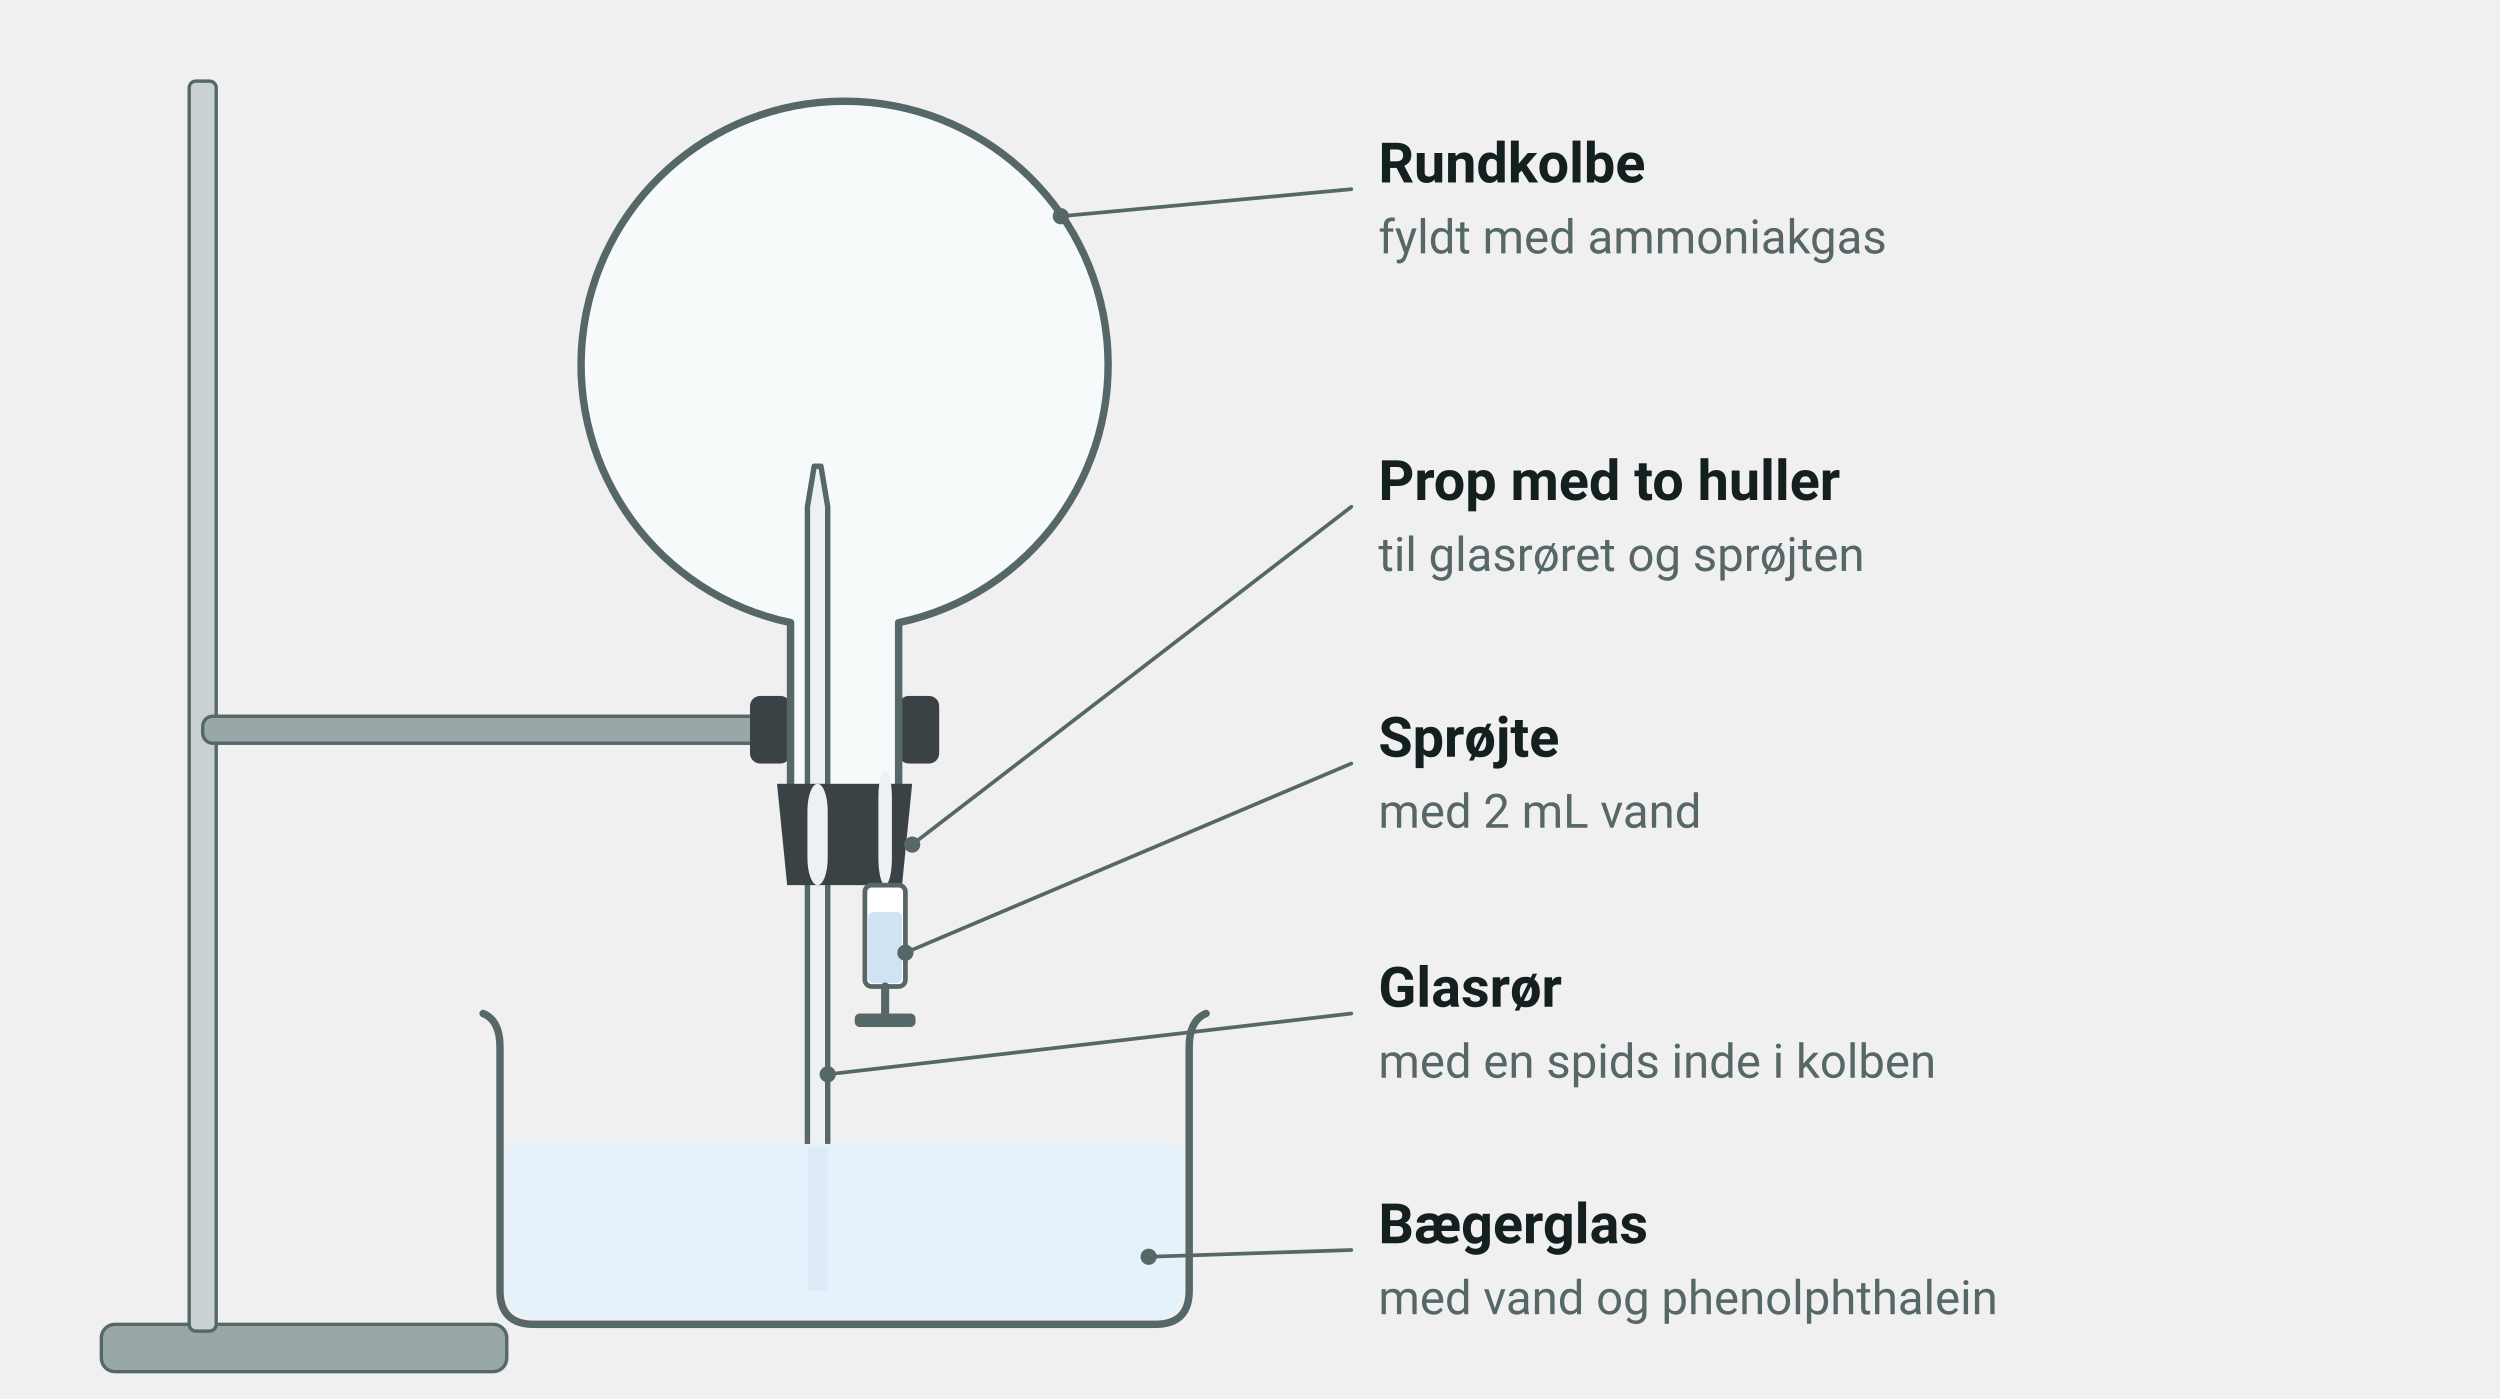
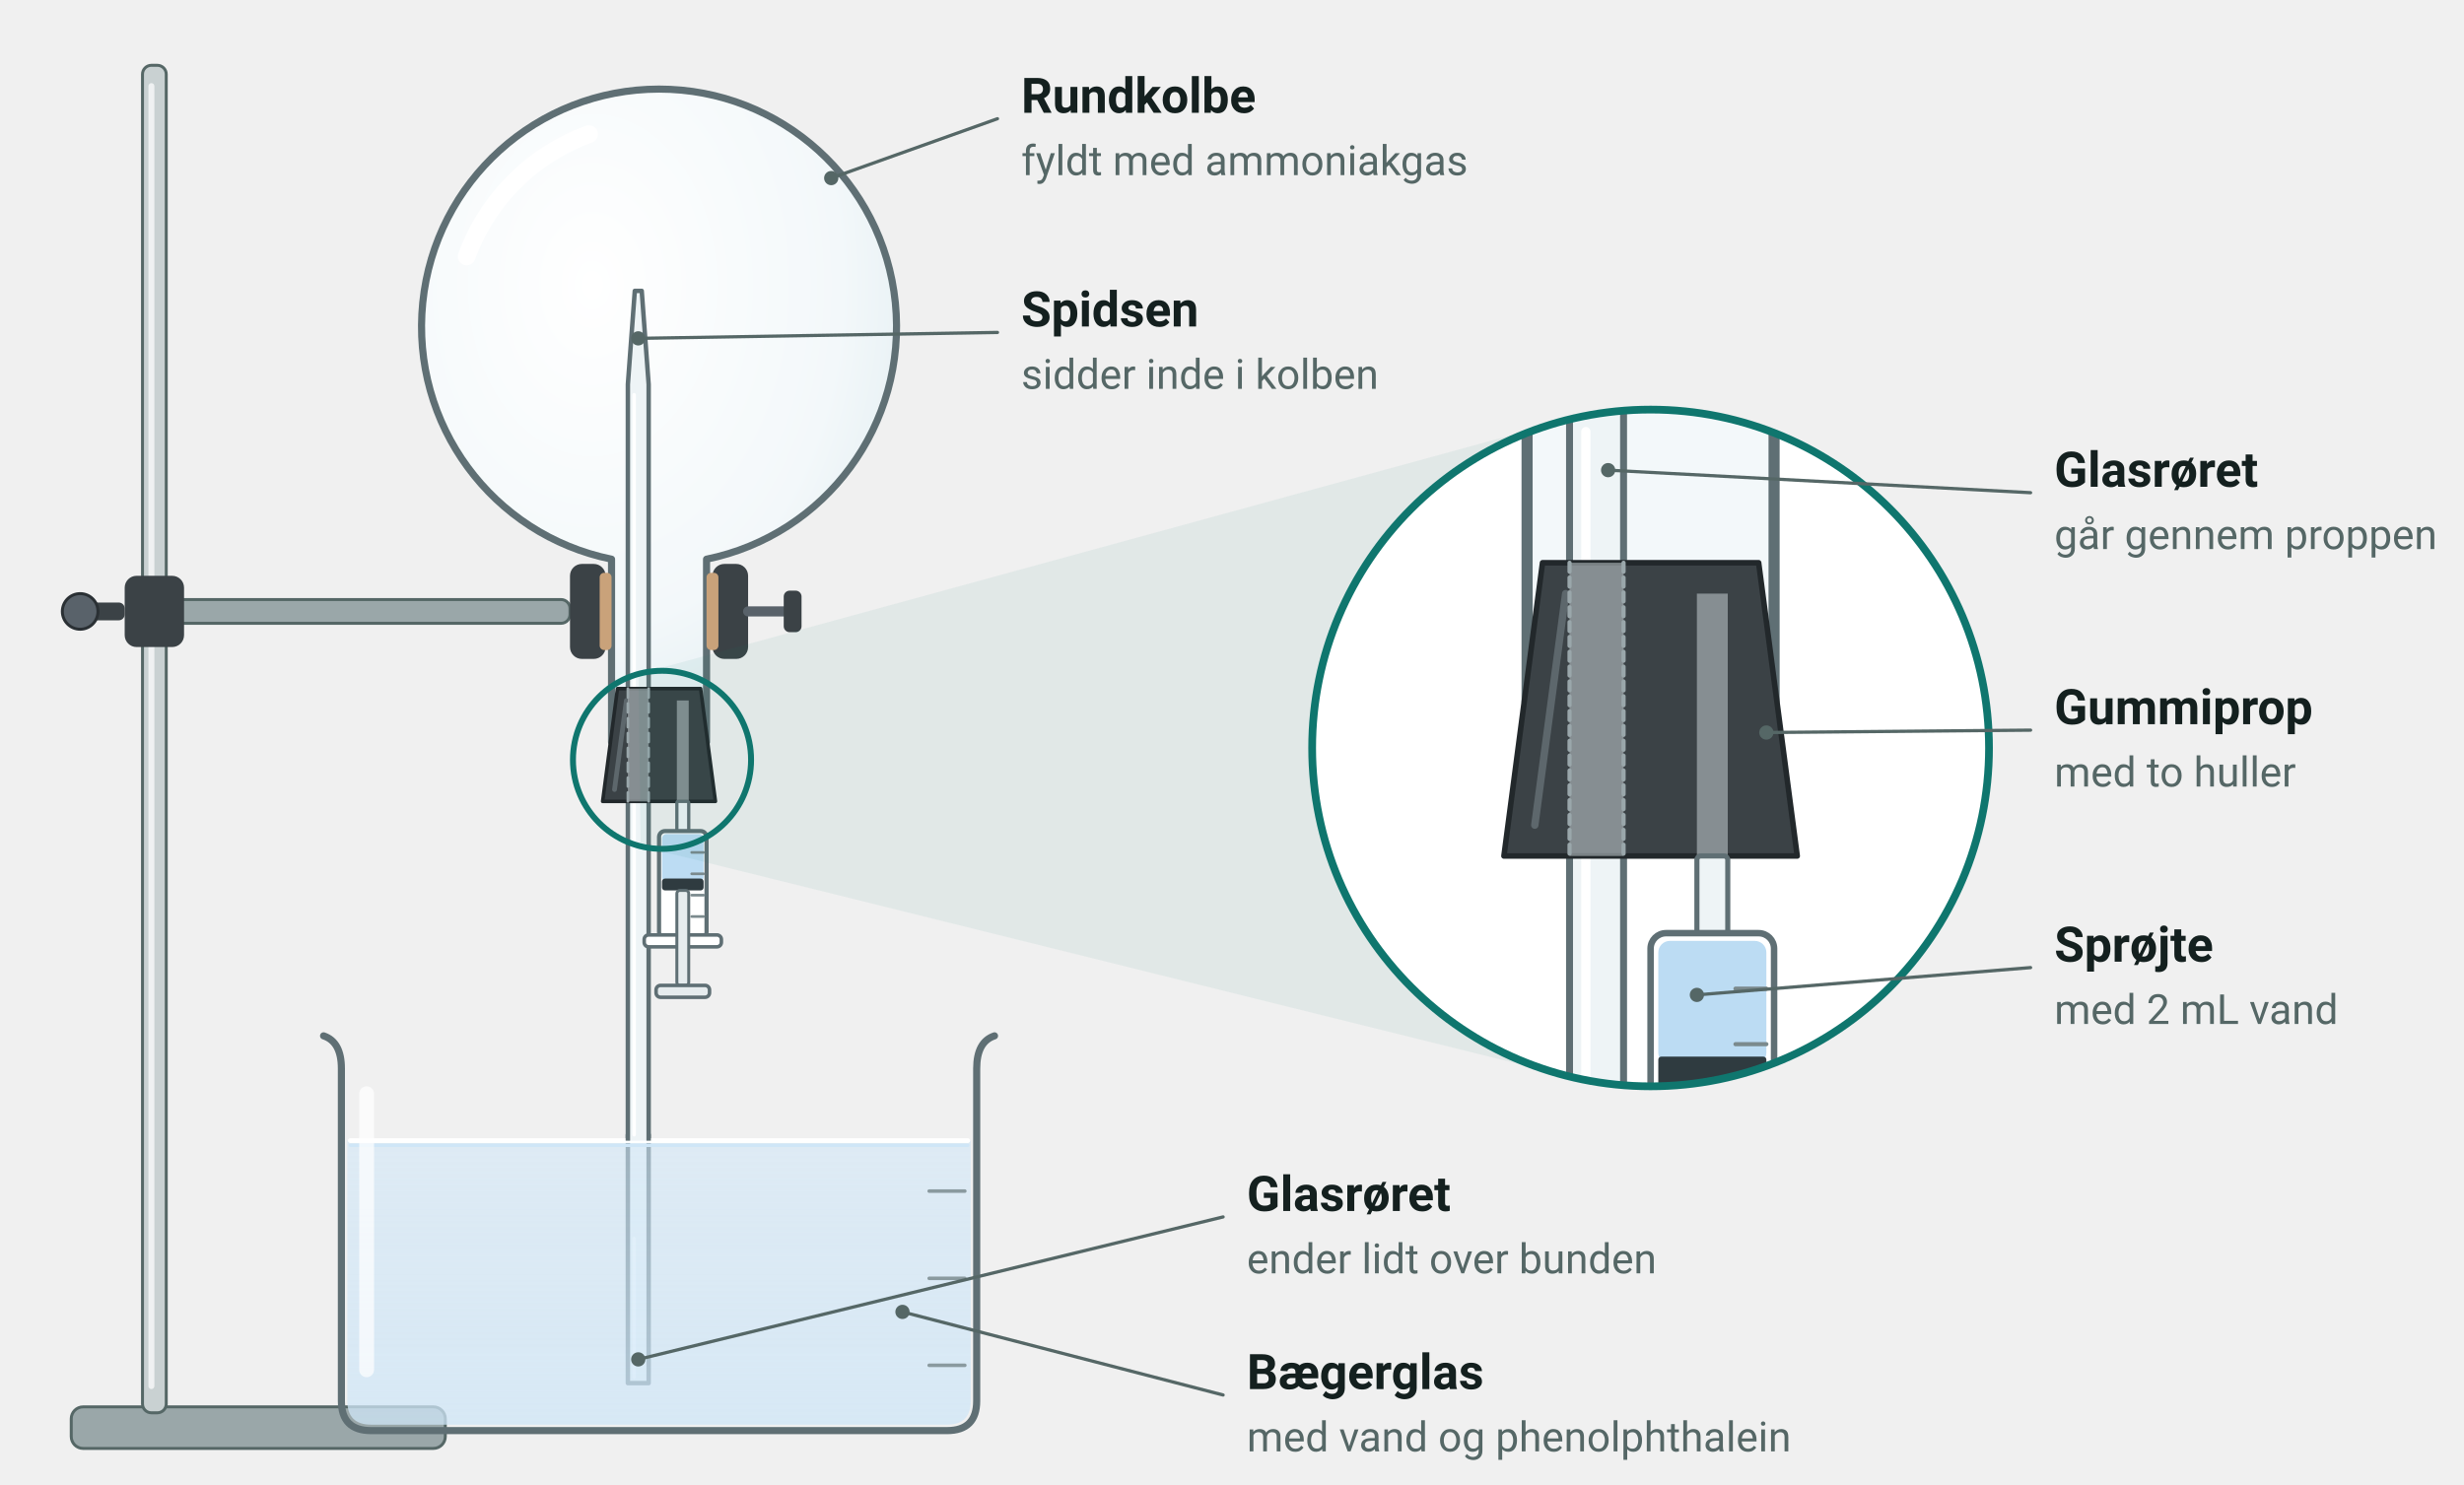
- <svg xmlns="http://www.w3.org/2000/svg" viewBox="0 0 740 414" width="740" height="414" font-family="'Segoe UI', Roboto, 'Helvetica Neue', Arial, sans-serif" role="img" aria-label="En rundkolbe fyldt med ammoniakgas står på hovedet i et stativ. I halsen sidder en prop med to huller: gennem det ene går et glasrør med en spids inde i kolben ned i et bægerglas med vand og phenolphthalein, og i det andet sidder en sprøjte med 2 mL vand">
-   <rect x="30.0" y="392.0" width="120.0" height="14.0" rx="4" fill="#9aa7a9" stroke="#556766" stroke-width="1" />
-   <rect x="56.0" y="24.0" width="8.0" height="370.0" rx="2" fill="#c9d1d2" stroke="#556766" stroke-width="1" />
-   <rect x="60.0" y="212.0" width="166.0" height="8.0" rx="3" fill="#9aa7a9" stroke="#556766" stroke-width="1" />
-   <rect x="222.0" y="206.0" width="12.0" height="20.0" rx="3" fill="#3b4246" />
-   <rect x="266.0" y="206.0" width="12.0" height="20.0" rx="3" fill="#3b4246" />
-   <path d="M 234,236 V 184.3 A 78,78 0 1 1 266,184.3 V 236" fill="#f6fafb" stroke="#556766" stroke-width="2.2" stroke-linejoin="round" />
-   <path d="M 239,382 V 150 L 241,138 H 243 L 245,150 V 382" fill="#eef1f2" stroke="#556766" stroke-width="1.6" stroke-linejoin="round" />
-   <path d="M 230,232 H 270 L 267,262 H 233 Z" fill="#3b4246" />
-   <rect x="239.0" y="232.0" width="6.0" height="30.0" rx="8" fill="#eef1f2" />
-   <rect x="260.0" y="228.0" width="4.0" height="34.0" rx="8" fill="#eef1f2" />
-   <rect x="256.0" y="262.0" width="12.0" height="30.0" rx="2" fill="#ffffff" stroke="#556766" stroke-width="1.4" />
-   <rect x="257.0" y="270.0" width="10.0" height="21.0" rx="1.5" fill="#cfe3f4" />
-   <line x1="262.0" y1="292.0" x2="262.0" y2="300.0" stroke="#556766" stroke-width="2.4" stroke-linecap="round" />
-   <rect x="253.0" y="300.0" width="18.0" height="4.0" rx="1.5" fill="#556766" />
-   <path d="M 150.0,338.6 V 382 Q 150.0,390 158.0,390 H 342.0 Q 350.0,390 350.0,382 V 338.6 Z" fill="#e6f2fb" />
-   <path d="M 143.0,300 Q 148.0,302 148.0,310 V 382 Q 148.0,392 158.0,392 H 342.0 Q 352.0,392 352.0,382 V 310 Q 352.0,302 357.0,300" fill="none" stroke="#556766" stroke-width="2.2" stroke-linecap="round" />
-   <path d="M 239,339.64 V 382 H 245 V 339.64" fill="#dcebf7" />
-   <line x1="314.0" y1="64.0" x2="400.0" y2="56.0" stroke="#556766" stroke-width="1.1" stroke-linecap="round" />
-   <circle cx="314.0" cy="64.0" r="2.4" fill="#556766" />
-   <text x="408.0" y="54.0" font-size="16.5" text-anchor="start" fill="#14201f" font-weight="700">
+ <svg xmlns="http://www.w3.org/2000/svg" viewBox="0 0 830 500" width="830" height="500" font-family="'Segoe UI', Roboto, 'Helvetica Neue', Arial, sans-serif" role="img" aria-label="En rundkolbe fyldt med ammoniakgas står på hovedet i et stativ. I halsen sidder en gummiprop med to huller: gennem det ene går et glasrør, som har en spids inde i kolben og går ned i et bægerglas med vand og phenolphthalein til lidt over bunden. I det andet hul sidder spidsen af en sprøjte med 2 mL vand. En lup viser proppen, glasrøret og sprøjten forstørret">
+   <rect x="24.0" y="474.0" width="126.0" height="14.0" rx="4" fill="#9aa7a9" stroke="#556766" stroke-width="1" />
+   <rect x="48.0" y="22.0" width="8.0" height="454.0" rx="3" fill="#c9d1d2" stroke="#556766" stroke-width="1" />
+   <rect x="50.0" y="28.0" width="2.0" height="440.0" rx="1" fill="#ffffff" opacity="0.7" />
+   <defs>
+     <linearGradient id="kolbevand" x1="0" x2="0" y1="0" y2="1">
+       <stop offset="0" stop-color="#cfe6f7" stop-opacity="0.56" />
+       <stop offset="1" stop-color="#cfe6f7" stop-opacity="0.75" />
+     </linearGradient>
+   </defs>
+   <path d="M 211.5,466 V 382.32 H 218.5 V 466 Z" fill="#eef4f6" />
+   <path d="M 211.5,466 V 382.32 H 218.5 V 466 Z" fill="none" stroke="#5f6f74" stroke-width="1.5" stroke-linejoin="round" />
+   <line x1="213.6" y1="417.3" x2="213.6" y2="464.0" stroke="#ffffff" stroke-width="1.19" stroke-linecap="round" />
+   <path d="M 117.0,384.3 V 472 Q 117.0,480 125.0,480 H 319.0 Q 327.0,480 327.0,472 V 384.3 Z" fill="url(#kolbevand)" />
+   <line x1="118.0" y1="384.3" x2="326.0" y2="384.3" stroke="#ffffff" stroke-width="1.6" stroke-linecap="round" />
+   <line x1="118.0" y1="385.9" x2="326.0" y2="385.9" stroke="#cfe6f7" stroke-width="1.1" stroke-linecap="round" />
+   <path d="M 109.0,349 Q 115.0,351 115.0,360 V 472 Q 115.0,482 125.0,482 H 319.0 Q 329.0,482 329.0,472 V 360 Q 329.0,351 335.0,349" fill="none" stroke="#5f6f74" stroke-width="2.4" stroke-linecap="round" stroke-linejoin="round" />
+   <rect x="121.0" y="366.0" width="5.0" height="98.0" rx="2.5" fill="#ffffff" opacity="0.7" />
+   <line x1="313.0" y1="460.0" x2="325.0" y2="460.0" stroke="#8a9a9f" stroke-width="1.2" stroke-linecap="round" />
+   <line x1="313.0" y1="430.7" x2="325.0" y2="430.7" stroke="#8a9a9f" stroke-width="1.2" stroke-linecap="round" />
+   <line x1="313.0" y1="401.3" x2="325.0" y2="401.3" stroke="#8a9a9f" stroke-width="1.2" stroke-linecap="round" />
+   <defs>
+     <radialGradient id="omvendtkolbe" cx="0.36" cy="0.3" r="0.75">
+       <stop offset="0" stop-color="#ffffff" />
+       <stop offset="0.7" stop-color="#f3f8fa" />
+       <stop offset="1" stop-color="#e3eef2" />
+     </radialGradient>
+   </defs>
+   <path d="M 206,250 V 188.4 A 80,80 0 1 1 238,188.4 V 250 Z" fill="url(#omvendtkolbe)" />
+   <path d="M 206,250 V 188.4 A 80,80 0 1 1 238,188.4 V 250" fill="none" stroke="#5f6f74" stroke-width="2.4" stroke-linejoin="round" stroke-linecap="round" />
+   <path d="M 157.2,86.4 A 69,69 0 0 1 198.4,45.2" fill="none" stroke="#ffffff" stroke-width="6" stroke-linecap="round" opacity="0.95" />
+   <rect x="58.0" y="202.0" width="134.0" height="8.0" rx="3" fill="#9aa7a9" stroke="#556766" stroke-width="1" />
+   <rect x="42.0" y="194.0" width="20.0" height="24.0" rx="4" fill="#3b4246" />
+   <rect x="30.0" y="203.0" width="12.0" height="6.0" rx="2" fill="#3b4246" />
+   <circle cx="27.0" cy="206.0" r="6.0" fill="#59626a" stroke="#2a3034" stroke-width="1" />
+   <rect x="192.0" y="190.0" width="12.0" height="32.0" rx="4" fill="#3b4246" />
+   <rect x="202.0" y="193.0" width="4.0" height="26.0" rx="1.5" fill="#c9a27a" />
+   <rect x="240.0" y="190.0" width="12.0" height="32.0" rx="4" fill="#3b4246" />
+   <rect x="238.0" y="193.0" width="4.0" height="26.0" rx="1.5" fill="#c9a27a" />
+   <line x1="252.0" y1="206.0" x2="266.0" y2="206.0" stroke="#59626a" stroke-width="3.4" stroke-linecap="round" />
+   <rect x="264.0" y="199.0" width="6.0" height="14.0" rx="2" fill="#3b4246" />
+   <path d="M 211.5,384.32 V 129.5 L 213.833,98 H 216.167 L 218.5,129.5 V 384.32 Z" fill="#eef4f6" />
+   <path d="M 211.5,384.32 V 129.5 L 213.833,98 H 216.167 L 218.5,129.5 V 384.32" fill="none" stroke="#5f6f74" stroke-width="1.5" stroke-linejoin="round" />
+   <line x1="213.6" y1="133.0" x2="213.6" y2="382.3" stroke="#ffffff" stroke-width="1.19" stroke-linecap="round" />
+   <g transform="translate(222,250)">
+     <path d="M -14.0,-18.0 H 14.0 L 19.0,20.0 H -19.0 Z" fill="#3b4246" stroke="#22282b" stroke-width="1.20" stroke-linejoin="round" />
+     <line x1="-11.0" y1="-14.0" x2="-15.0" y2="16.0" stroke="#5d676c" stroke-width="1.6" stroke-linecap="round" />
+     <rect x="-10.5" y="-18.0" width="7.0" height="38.0" rx="0" fill="#c3ccd0" opacity="0.55" />
+     <line x1="-10.5" y1="-18.0" x2="-10.5" y2="20.0" stroke="#9aa7ab" stroke-width="0.9" stroke-linecap="round" stroke-dasharray="3 2" />
+     <line x1="-3.5" y1="-18.0" x2="-3.5" y2="20.0" stroke="#9aa7ab" stroke-width="0.9" stroke-linecap="round" stroke-dasharray="3 2" />
+     <rect x="6.0" y="-14.0" width="4.0" height="34.0" rx="0" fill="#c3ccd0" opacity="0.55" />
+     <rect x="6.0" y="20.0" width="4.0" height="11.0" rx="0.5" fill="#eef4f6" stroke="#5f6f74" stroke-width="1.1" />
+     <rect x="0.0" y="30.0" width="16.0" height="36.0" rx="2.0" fill="#ffffff" stroke="#5f6f74" stroke-width="1.4" />
+     <rect x="1.0" y="31.0" width="14.0" height="16.0" rx="1.5" fill="#bcdcf3" />
+     <rect x="1.0" y="46.0" width="14.0" height="4.0" rx="1" fill="#2f3b40" />
+     <line x1="11.0" y1="37.2" x2="15.0" y2="37.2" stroke="#7b8a8d" stroke-width="0.9" stroke-linecap="round" />
+     <line x1="11.0" y1="44.4" x2="15.0" y2="44.4" stroke="#7b8a8d" stroke-width="0.9" stroke-linecap="round" />
+     <line x1="11.0" y1="51.6" x2="15.0" y2="51.6" stroke="#7b8a8d" stroke-width="0.9" stroke-linecap="round" />
+     <line x1="11.0" y1="58.8" x2="15.0" y2="58.8" stroke="#7b8a8d" stroke-width="0.9" stroke-linecap="round" />
+     <rect x="-5.0" y="65.0" width="26.0" height="4.0" rx="1.5" fill="#ffffff" stroke="#5f6f74" stroke-width="1.2" />
+     <rect x="6.0" y="50.0" width="4.0" height="32.0" rx="1" fill="#e6ecee" stroke="#5f6f74" stroke-width="1.0" />
+     <rect x="-1.0" y="82.0" width="18.0" height="4.0" rx="1.5" fill="#e6ecee" stroke="#5f6f74" stroke-width="1.2" />
+   </g>
+   <polygon points="215.8,285.1 528.6,362.7 525.9,142.0 215.1,227.1" fill="#0f766e" opacity="0.07" />
+   <circle cx="223.0" cy="256.0" r="30.0" fill="none" stroke="#0f766e" stroke-width="2" />
+   <clipPath id="kolbelup">
+     <circle cx="556" cy="252" r="113" />
+   </clipPath>
+   <g clip-path="url(#kolbelup)">
+     <rect x="442.0" y="138.0" width="228.0" height="228.0" rx="0" fill="#ffffff" />
+     <g transform="translate(556,236.4)">
+       <rect x="-41.6" y="-234.0" width="83.2" height="234.0" fill="#f3f8fa" />
+       <line x1="-41.6" y1="-234.0" x2="-41.6" y2="0.0" stroke="#5f6f74" stroke-width="3.744" stroke-linecap="round" />
+       <line x1="41.6" y1="-234.0" x2="41.6" y2="0.0" stroke="#5f6f74" stroke-width="3.744" stroke-linecap="round" />
+       <path d="M -27.3,208.0 V -100.1 L -21.233,-182.0 H -15.167 L -9.1,-100.1 V 208.0 Z" fill="#eef4f6" />
+       <path d="M -27.3,208.0 V -100.1 L -21.233,-182.0 H -15.167 L -9.1,-100.1 V 208.0 Z" fill="none" stroke="#5f6f74" stroke-width="2.34" stroke-linejoin="round" />
+       <line x1="-21.8" y1="-91.0" x2="-21.8" y2="206.0" stroke="#ffffff" stroke-width="3.094" stroke-linecap="round" />
+       <path d="M -36.4,-46.8 H 36.4 L 49.4,52.0 H -49.4 Z" fill="#3b4246" stroke="#22282b" stroke-width="1.87" stroke-linejoin="round" />
+       <line x1="-28.6" y1="-36.4" x2="-39.0" y2="41.6" stroke="#5d676c" stroke-width="2.496" stroke-linecap="round" />
+       <rect x="-27.3" y="-46.8" width="18.2" height="98.8" rx="0" fill="#c3ccd0" opacity="0.55" />
+       <line x1="-27.3" y1="-46.8" x2="-27.3" y2="52.0" stroke="#9aa7ab" stroke-width="1.404" stroke-linecap="round" stroke-dasharray="3 2" />
+       <line x1="-9.1" y1="-46.8" x2="-9.1" y2="52.0" stroke="#9aa7ab" stroke-width="1.404" stroke-linecap="round" stroke-dasharray="3 2" />
+       <rect x="15.6" y="-36.4" width="10.4" height="88.4" rx="0" fill="#c3ccd0" opacity="0.55" />
+       <rect x="15.6" y="52.0" width="10.4" height="28.6" rx="1.3" fill="#eef4f6" stroke="#5f6f74" stroke-width="1.716" />
+       <rect x="0.0" y="78.0" width="41.6" height="93.6" rx="5.2" fill="#ffffff" stroke="#5f6f74" stroke-width="2.184" />
+       <rect x="2.6" y="80.6" width="36.4" height="41.6" rx="3.9" fill="#bcdcf3" />
+       <rect x="2.6" y="119.6" width="36.4" height="10.4" rx="1" fill="#2f3b40" />
+       <line x1="28.6" y1="96.7" x2="39.0" y2="96.7" stroke="#7b8a8d" stroke-width="1.404" stroke-linecap="round" />
+       <line x1="28.6" y1="115.4" x2="39.0" y2="115.4" stroke="#7b8a8d" stroke-width="1.404" stroke-linecap="round" />
+       <line x1="28.6" y1="134.2" x2="39.0" y2="134.2" stroke="#7b8a8d" stroke-width="1.404" stroke-linecap="round" />
+       <line x1="28.6" y1="152.9" x2="39.0" y2="152.9" stroke="#7b8a8d" stroke-width="1.404" stroke-linecap="round" />
+       <rect x="-13.0" y="169.0" width="67.6" height="10.4" rx="3.9" fill="#ffffff" stroke="#5f6f74" stroke-width="1.872" />
+       <rect x="15.6" y="130.0" width="10.4" height="83.2" rx="1" fill="#e6ecee" stroke="#5f6f74" stroke-width="1.56" />
+       <rect x="-2.6" y="213.2" width="46.8" height="10.4" rx="3.9" fill="#e6ecee" stroke="#5f6f74" stroke-width="1.872" />
+     </g>
+   </g>
+   <circle cx="556.0" cy="252.0" r="114.0" fill="none" stroke="#0f766e" stroke-width="2.6" />
+   <line x1="541.7" y1="158.4" x2="684.0" y2="166.0" stroke="#556766" stroke-width="1.1" stroke-linecap="round" />
+   <circle cx="541.7" cy="158.4" r="2.4" fill="#556766" />
+   <text x="692.0" y="164.0" font-size="16.5" text-anchor="start" fill="#14201f" font-weight="700">
+     <tspan>Glasrøret</tspan>
+   </text>
+   <text x="692.0" y="185.0" font-size="14" text-anchor="start" fill="#556766">
+     <tspan>går gennem proppen</tspan>
+   </text>
+   <line x1="595.0" y1="246.8" x2="684.0" y2="246.0" stroke="#556766" stroke-width="1.1" stroke-linecap="round" />
+   <circle cx="595.0" cy="246.8" r="2.4" fill="#556766" />
+   <text x="692.0" y="244.0" font-size="16.5" text-anchor="start" fill="#14201f" font-weight="700">
+     <tspan>Gummiprop</tspan>
+   </text>
+   <text x="692.0" y="265.0" font-size="14" text-anchor="start" fill="#556766">
+     <tspan>med to huller</tspan>
+   </text>
+   <line x1="571.6" y1="335.2" x2="684.0" y2="326.0" stroke="#556766" stroke-width="1.1" stroke-linecap="round" />
+   <circle cx="571.6" cy="335.2" r="2.4" fill="#556766" />
+   <text x="692.0" y="324.0" font-size="16.5" text-anchor="start" fill="#14201f" font-weight="700">
+     <tspan>Sprøjte</tspan>
+   </text>
+   <text x="692.0" y="345.0" font-size="14" text-anchor="start" fill="#556766">
+     <tspan>med 2 mL vand</tspan>
+   </text>
+   <line x1="280.0" y1="60.0" x2="336.0" y2="40.0" stroke="#556766" stroke-width="1.1" stroke-linecap="round" />
+   <circle cx="280.0" cy="60.0" r="2.4" fill="#556766" />
+   <text x="344.0" y="38.0" font-size="16.5" text-anchor="start" fill="#14201f" font-weight="700">
    <tspan>Rundkolbe</tspan>
  </text>
-   <text x="408.0" y="75.0" font-size="14" text-anchor="start" fill="#556766">
+   <text x="344.0" y="59.0" font-size="14" text-anchor="start" fill="#556766">
    <tspan>fyldt med ammoniakgas</tspan>
  </text>
-   <line x1="270.0" y1="250.0" x2="400.0" y2="150.0" stroke="#556766" stroke-width="1.1" stroke-linecap="round" />
-   <circle cx="270.0" cy="250.0" r="2.4" fill="#556766" />
-   <text x="408.0" y="148.0" font-size="16.5" text-anchor="start" fill="#14201f" font-weight="700">
-     <tspan>Prop med to huller</tspan>
+   <line x1="215.0" y1="114.0" x2="336.0" y2="112.0" stroke="#556766" stroke-width="1.1" stroke-linecap="round" />
+   <circle cx="215.0" cy="114.0" r="2.4" fill="#556766" />
+   <text x="344.0" y="110.0" font-size="16.5" text-anchor="start" fill="#14201f" font-weight="700">
+     <tspan>Spidsen</tspan>
  </text>
-   <text x="408.0" y="169.0" font-size="14" text-anchor="start" fill="#556766">
-     <tspan>til glasrøret og sprøjten</tspan>
+   <text x="344.0" y="131.0" font-size="14" text-anchor="start" fill="#556766">
+     <tspan>sidder inde i kolben</tspan>
  </text>
-   <line x1="268.0" y1="282.0" x2="400.0" y2="226.0" stroke="#556766" stroke-width="1.1" stroke-linecap="round" />
-   <circle cx="268.0" cy="282.0" r="2.4" fill="#556766" />
-   <text x="408.0" y="224.0" font-size="16.5" text-anchor="start" fill="#14201f" font-weight="700">
-     <tspan>Sprøjte</tspan>
+   <line x1="215.0" y1="458.0" x2="412.0" y2="410.0" stroke="#556766" stroke-width="1.1" stroke-linecap="round" />
+   <circle cx="215.0" cy="458.0" r="2.4" fill="#556766" />
+   <text x="420.0" y="408.0" font-size="16.5" text-anchor="start" fill="#14201f" font-weight="700">
+     <tspan>Glasrøret</tspan>
  </text>
-   <text x="408.0" y="245.0" font-size="14" text-anchor="start" fill="#556766">
-     <tspan>med 2 mL vand</tspan>
+   <text x="420.0" y="429.0" font-size="14" text-anchor="start" fill="#556766">
+     <tspan>ender lidt over bunden</tspan>
  </text>
-   <line x1="245.0" y1="318.0" x2="400.0" y2="300.0" stroke="#556766" stroke-width="1.1" stroke-linecap="round" />
-   <circle cx="245.0" cy="318.0" r="2.4" fill="#556766" />
-   <text x="408.0" y="298.0" font-size="16.5" text-anchor="start" fill="#14201f" font-weight="700">
-     <tspan>Glasrør</tspan>
-   </text>
-   <text x="408.0" y="319.0" font-size="14" text-anchor="start" fill="#556766">
-     <tspan>med en spids inde i kolben</tspan>
-   </text>
-   <line x1="340.0" y1="372.0" x2="400.0" y2="370.0" stroke="#556766" stroke-width="1.1" stroke-linecap="round" />
-   <circle cx="340.0" cy="372.0" r="2.4" fill="#556766" />
-   <text x="408.0" y="368.0" font-size="16.5" text-anchor="start" fill="#14201f" font-weight="700">
+   <line x1="304.0" y1="442.0" x2="412.0" y2="470.0" stroke="#556766" stroke-width="1.1" stroke-linecap="round" />
+   <circle cx="304.0" cy="442.0" r="2.4" fill="#556766" />
+   <text x="420.0" y="468.0" font-size="16.5" text-anchor="start" fill="#14201f" font-weight="700">
    <tspan>Bægerglas</tspan>
  </text>
-   <text x="408.0" y="389.0" font-size="14" text-anchor="start" fill="#556766">
+   <text x="420.0" y="489.0" font-size="14" text-anchor="start" fill="#556766">
    <tspan>med vand og phenolphthalein</tspan>
  </text>
</svg>
